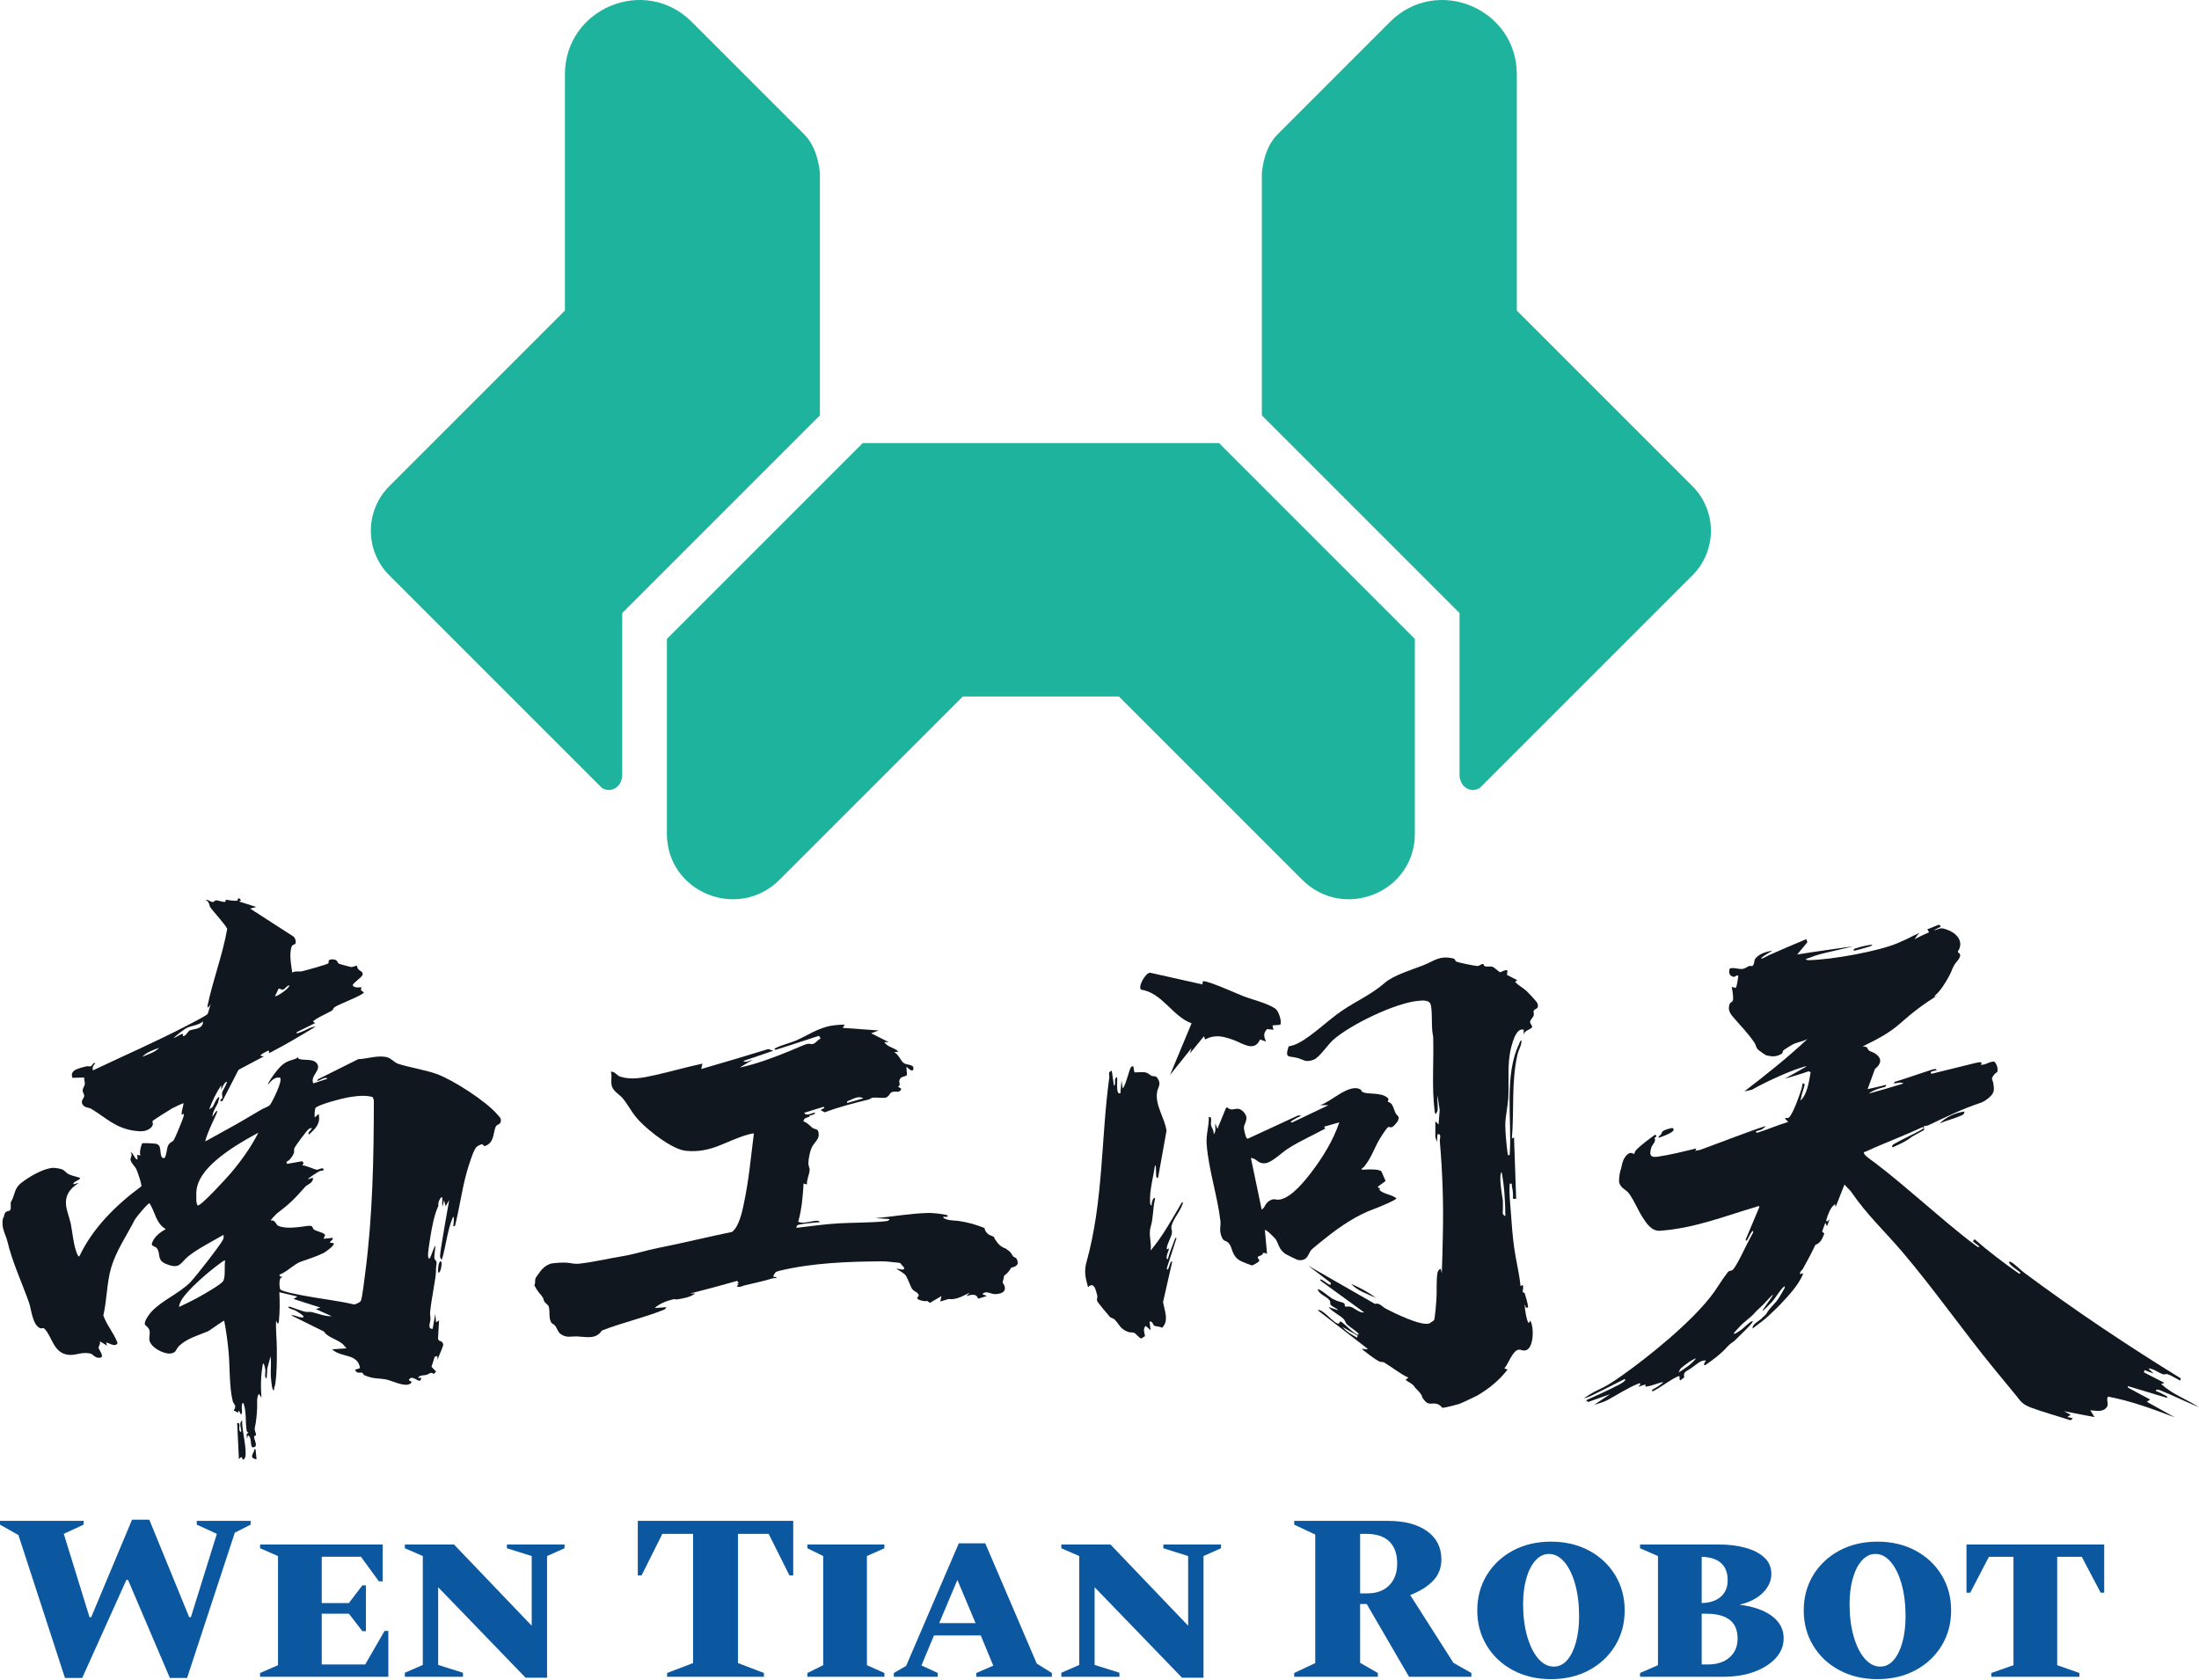
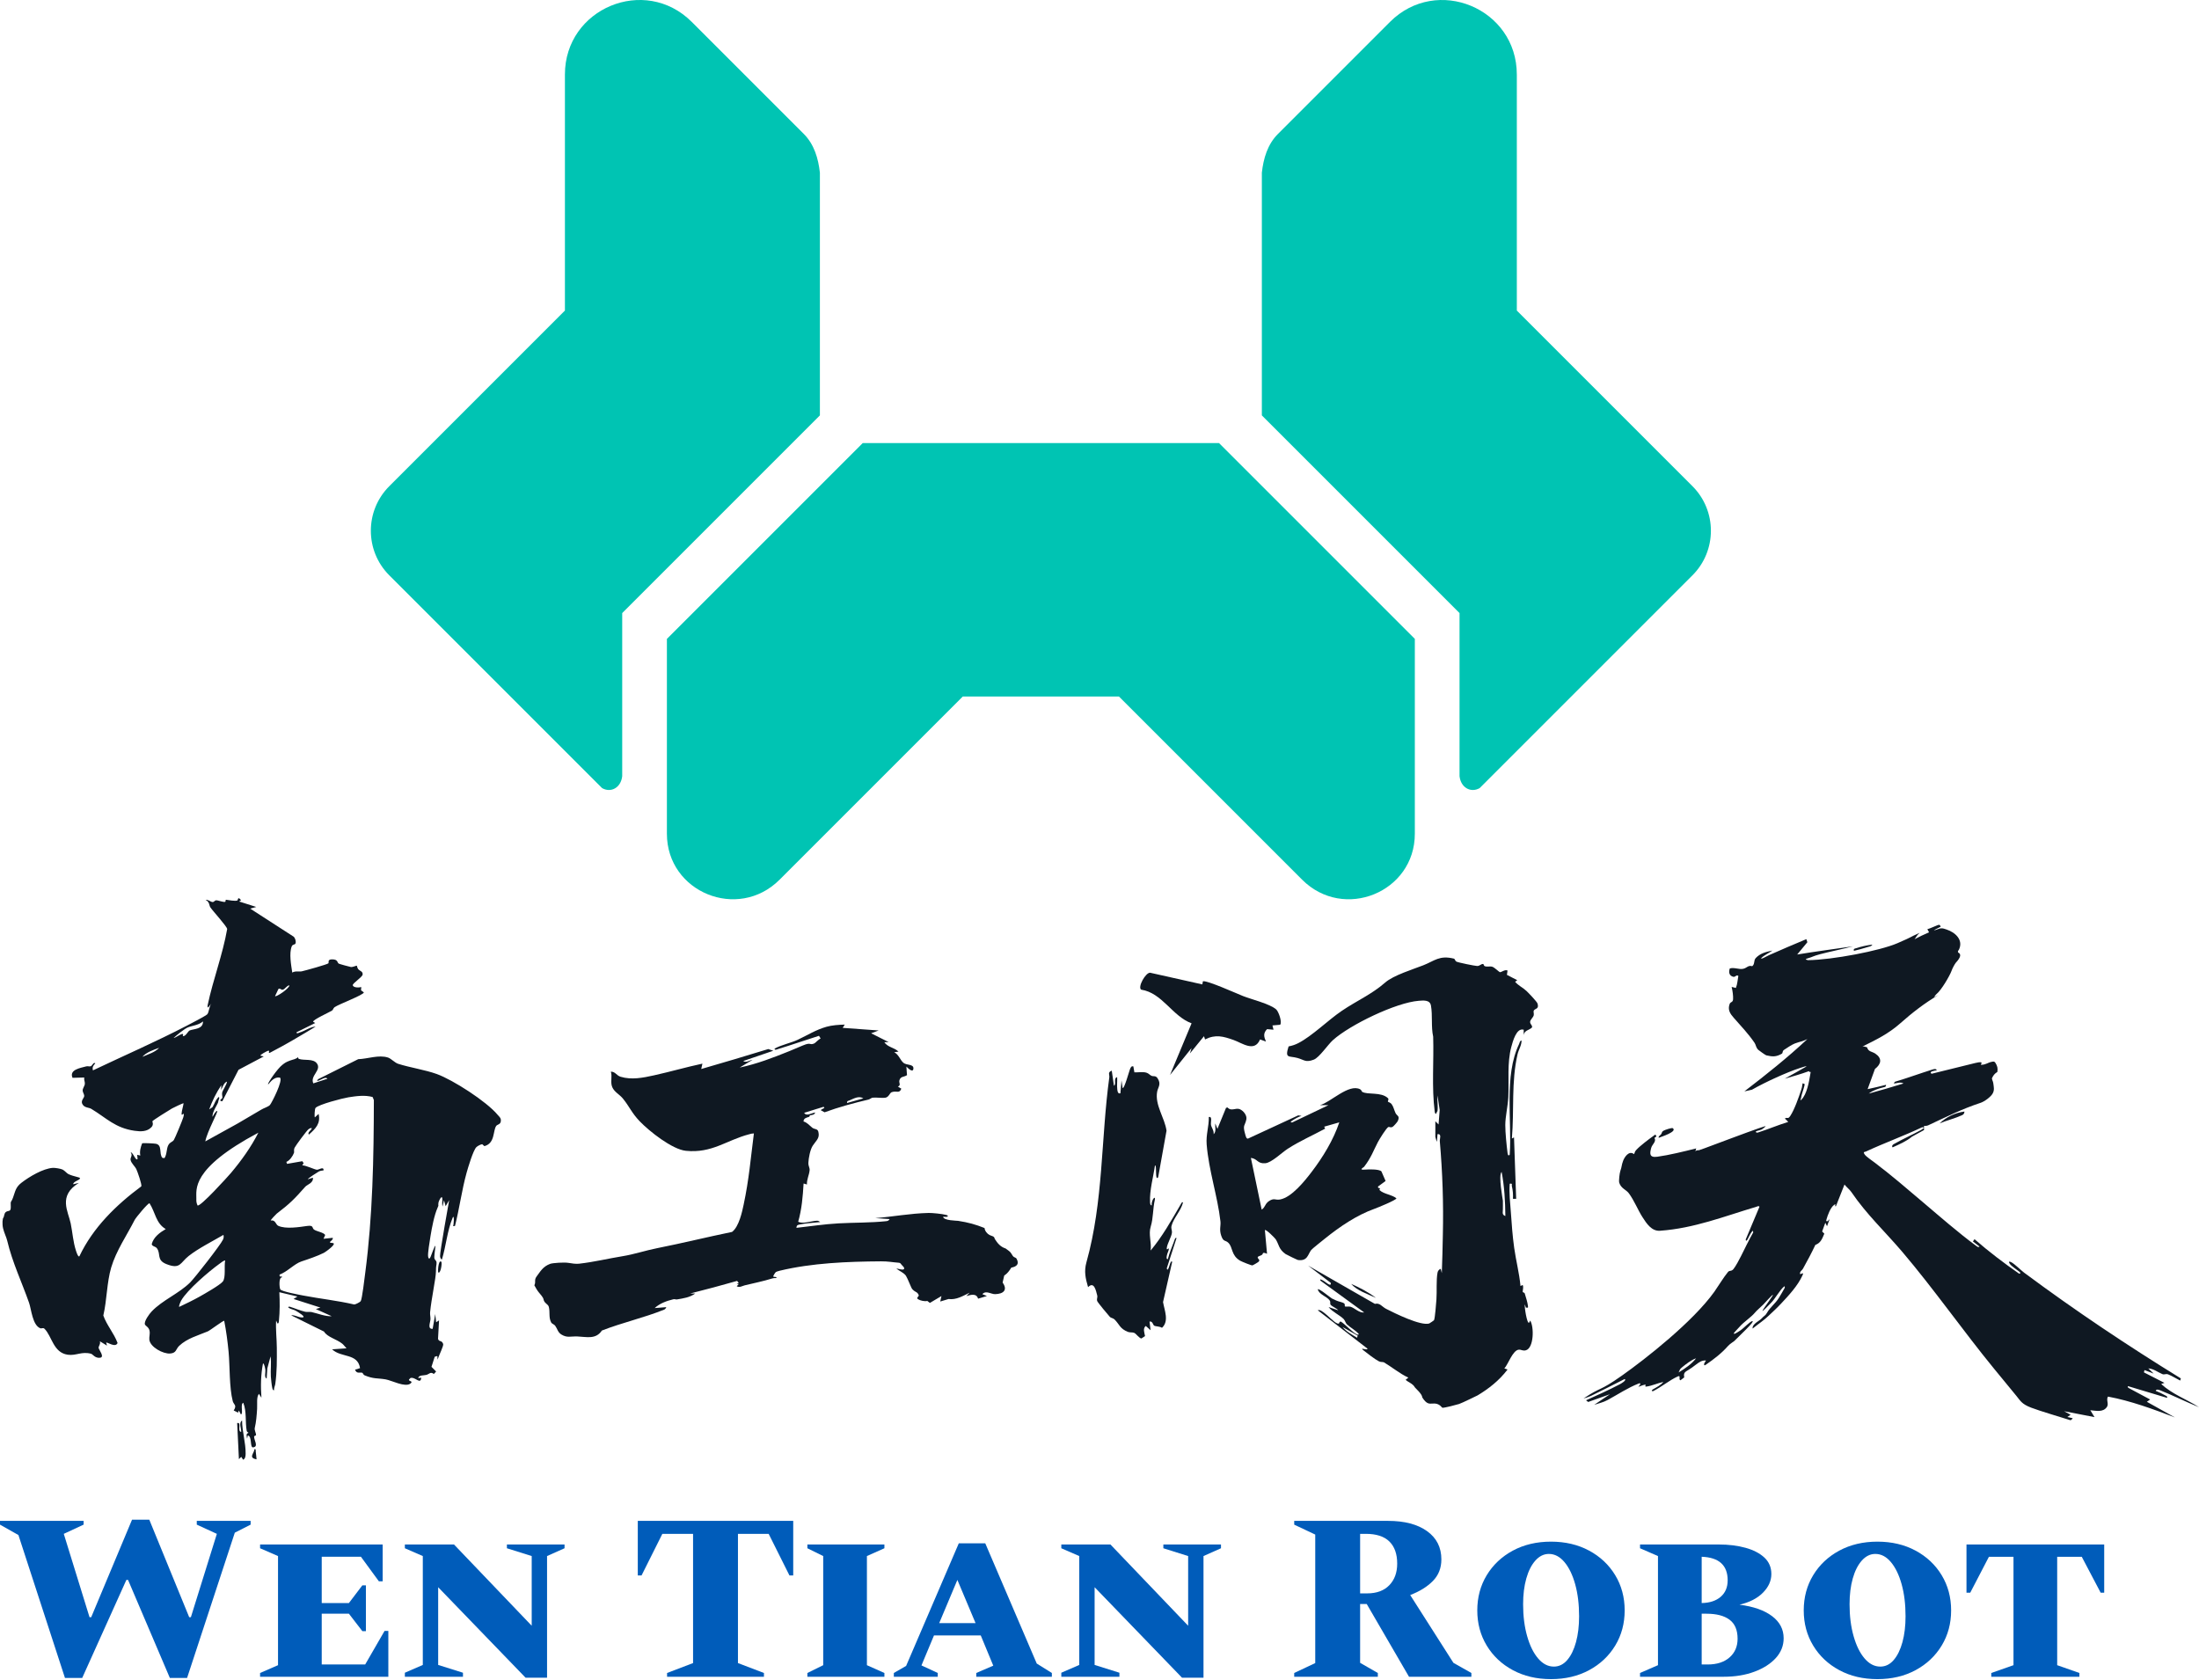
<svg xmlns="http://www.w3.org/2000/svg" id="b" data-name="图层 2" viewBox="0 0 191.796 146.456">
  <defs>
    <style>
      .e {
-         fill: #0b57a0;
+         fill: #005cba;
      }

      .f {
-         fill: #10171f;
+         fill: #0f1822;
      }

      .g {
-         fill: #1db39d;
+         fill: #00c4b3;
      }
    </style>
  </defs>
  <g id="c" data-name="3">
    <g>
      <g>
        <g>
          <path class="e" d="M5.666,146.352l-4.059-12.464-1.607-.907v-.329h7.293v.329l-1.73.804,2.246,7.272h.145l3.563-8.509h1.504l3.482,8.509h.145l2.266-7.272-1.751-.804v-.329h4.697v.329l-1.38.701-4.162,12.67h-1.504l-3.646-8.55h-.145l-3.853,8.55h-1.504Z" />
          <path class="e" d="M22.684,146.25v-.33l1.565-.68v-9.519l-1.565-.68v-.329h10.692v3.214h-.329l-1.566-2.143h-3.42v4.038h2.369l1.175-1.546h.309v3.997h-.309l-1.175-1.524h-2.369v4.43h3.791l1.689-2.926h.33v3.997h-11.188Z" />
          <path class="e" d="M35.312,146.25v-.351l1.565-.68v-9.498l-1.565-.68v-.329h4.285l6.778,7.087v-6.078l-2.163-.68v-.329h5.027v.329l-1.525.68v10.61h-1.874l-7.623-7.891v6.778l2.163.68v.351h-5.068Z" />
          <path class="e" d="M58.182,146.25v-.33l2.267-.865v-11.27h-2.679l-1.813,3.626h-.329v-4.759h13.557v4.759h-.33l-1.812-3.626h-2.679v11.27l2.267.865v.33h-8.447Z" />
          <path class="e" d="M70.42,146.25v-.33l1.38-.68v-9.519l-1.38-.68v-.329h6.717v.329l-1.525.68v9.519l1.525.68v.33h-6.717Z" />
          <path class="e" d="M77.96,146.25v-.33l1.071-.617,4.595-10.693h2.308l4.491,10.487,1.318.823v.33h-6.593v-.33l1.483-.639-1.092-2.637h-4.079l-1.093,2.616,1.422.659v.33h-3.832ZM81.916,141.573h3.173l-1.587-3.771-1.586,3.771Z" />
          <path class="e" d="M92.567,146.25v-.351l1.565-.68v-9.498l-1.565-.68v-.329h4.285l6.778,7.087v-6.078l-2.163-.68v-.329h5.027v.329l-1.525.68v10.61h-1.874l-7.623-7.891v6.778l2.163.68v.351h-5.068Z" />
          <path class="e" d="M112.881,146.25v-.33l1.834-.865v-11.208l-1.834-.865v-.329h8.18c1.441,0,2.578.299,3.409.896.831.597,1.246,1.418,1.246,2.462,0,.755-.247,1.384-.741,1.885-.494.502-1.153.91-1.978,1.226l3.77,5.913,1.566.886v.33h-5.439l-3.688-6.346h-.577v5.13l1.545.886v.33h-7.293ZM119.123,133.785h-.494v5.192h.618c.824,0,1.466-.237,1.927-.711.46-.474.689-1.103.689-1.886,0-.837-.227-1.479-.68-1.926s-1.14-.67-2.061-.67Z" />
          <path class="e" d="M135.276,146.456c-1.25,0-2.359-.261-3.327-.783-.969-.521-1.728-1.236-2.277-2.143-.549-.906-.824-1.93-.824-3.069,0-1.141.275-2.164.824-3.07.55-.906,1.309-1.62,2.277-2.143.968-.521,2.077-.783,3.327-.783,1.249,0,2.358.262,3.327.783.969.522,1.727,1.236,2.276,2.143s.824,1.93.824,3.07c0,1.14-.274,2.163-.824,3.069s-1.308,1.621-2.276,2.143c-.969.522-2.078.783-3.327.783ZM135.523,145.364c.453,0,.845-.192,1.174-.577.33-.384.584-.906.763-1.565s.268-1.408.268-2.246c0-1.044-.113-1.975-.34-2.792-.227-.816-.539-1.462-.938-1.937-.398-.474-.852-.711-1.359-.711-.439,0-.831.193-1.175.577-.343.385-.607.906-.793,1.566-.186.659-.278,1.407-.278,2.245,0,1.03.117,1.957.351,2.781s.553,1.474.958,1.947.861.711,1.37.711Z" />
          <path class="e" d="M143.043,146.25v-.33l1.565-.68v-9.519l-1.565-.68v-.329h6.86c.865,0,1.645.096,2.339.288.693.192,1.243.478,1.648.854.404.378.607.855.607,1.433,0,.591-.244,1.133-.731,1.627-.487.495-1.171.845-2.05,1.051,1.208.151,2.153.481,2.833.989.68.509,1.02,1.153,1.02,1.937,0,.646-.227,1.22-.68,1.721s-1.075.899-1.864,1.194c-.79.296-1.687.443-2.689.443h-7.293ZM150.687,137.843c0-1.318-.756-2.005-2.267-2.06v4.038c.701-.014,1.254-.196,1.659-.546.404-.351.607-.828.607-1.433ZM148.832,140.749h-.412v4.43h.516c.81,0,1.448-.206,1.916-.618.467-.412.7-.954.7-1.628,0-.755-.233-1.308-.7-1.658-.468-.351-1.141-.525-2.02-.525Z" />
          <path class="e" d="M163.749,146.456c-1.25,0-2.359-.261-3.327-.783-.969-.521-1.728-1.236-2.277-2.143-.549-.906-.824-1.93-.824-3.069,0-1.141.275-2.164.824-3.07.55-.906,1.309-1.62,2.277-2.143.968-.521,2.077-.783,3.327-.783,1.249,0,2.358.262,3.327.783.969.522,1.727,1.236,2.276,2.143s.824,1.93.824,3.07c0,1.14-.274,2.163-.824,3.069s-1.308,1.621-2.276,2.143c-.969.522-2.078.783-3.327.783ZM163.996,145.364c.453,0,.845-.192,1.174-.577.33-.384.584-.906.763-1.565s.268-1.408.268-2.246c0-1.044-.113-1.975-.34-2.792-.227-.816-.539-1.462-.938-1.937-.398-.474-.852-.711-1.359-.711-.439,0-.831.193-1.175.577-.343.385-.607.906-.793,1.566-.186.659-.278,1.407-.278,2.245,0,1.03.117,1.957.351,2.781s.553,1.474.958,1.947.861.711,1.37.711Z" />
          <path class="e" d="M173.679,146.25v-.33l1.937-.68v-9.456h-2.143l-1.628,3.131h-.329v-4.202h12.012v4.202h-.31l-1.648-3.131h-2.143v9.456l1.937.68v.33h-7.685Z" />
        </g>
        <g>
          <g>
            <path class="f" d="M171.339,96.95c-.012.164-.062.252-.219.323-.626.285-1.307.445-1.945.708.606-.575,1.336-.918,2.164-1.032Z" />
            <path class="f" d="M144.667,99.243c-.023-.173.151-.206.224-.325.073-.119.047-.193.174-.281s.757-.289.831-.237c.439.303-1.02.758-1.229.843Z" />
            <path class="f" d="M163.305,82.391c-.081.163-.3.18-.442.223-.402.124-.766.228-1.167.318-.04-.174.017-.173.159-.219.479-.154.954-.265,1.45-.323Z" />
            <path class="f" d="M187.535,122.067c-.592-.327-1.177-.619-1.779-.953-.049-.027-.25-.112-.147-.211,1.127.337,2.264.681,3.391,1.018.099-.102-.095-.183-.147-.212-.283-.161-.541-.283-.831-.395.04-.175.268-.097.362-.059,1.168.463,2.258,1.015,3.412,1.483-1.103-.704-2.325-1.127-3.298-2.023.095-.033.19-.066.285-.099-.597-.305-1.194-.61-1.791-.915.017-.067.034-.134.05-.201.267.102.534.204.801.306-.157-.151-.312-.303-.47-.452.474.034.804.319,1.227.497.187.078.294-.059.512.027.323.127.713.374,1.043.539.028-.06.031-.131.058-.19-4.698-2.894-9.212-5.911-13.67-9.224-.253-.188-.794-.731-1.107-.904-.196-.108-.285-.066-.137.142.148.208.611.498.795.654.184.155.165.152.013.197-1.353-.946-2.651-1.925-3.89-3.01-.046.066-.093.133-.14.199.192.148.385.298.576.445-.108.101-.212-.003-.312-.076-1.505-1.103-3.245-2.625-4.583-3.757-1.563-1.322-2.683-2.3-4.247-3.489-.193-.147-.742-.519-.864-.695-.192-.277-.02-.216.098-.271,1.639-.761,3.301-1.358,4.922-2.127.046.018.093.034.141.05-.072.07-.125.127-.217.178-.795.438-1.625.801-2.42,1.254-.102.058-.194.167-.099.282.597-.27,1.181-.516,1.693-.935.35-.192.7-.384,1.049-.577-.003-.117-.006-.235-.009-.351.127-.014.252-.005.371-.06,1.519-.708,2.954-1.433,4.573-1.963.341-.112.903-.526,1.059-.827.156-.301.086-.535.064-.753-.031-.312-.085-.288-.141-.548.122-.264.226-.41.477-.564.056-.328-.002-.525-.175-.804-.084-.135-.178-.105-.31-.08-.37.07-.481.245-.919.263-.155.007.401-.383-.521-.159-.923.224-2.725.674-3.808.938-.294-.203.311-.282.444-.296-.036-.179-.272-.105-.37-.074-1.115.349-2.175.741-3.283,1.072-.03.05-.062.101-.092.151.306-.02.56-.168.848-.006-1.007.309-2.016.61-3.033.883.388-.294.827-.435,1.288-.548.173-.042.21-.042.225-.218-.535.138-1.07.261-1.609.377.213-.587.429-1.17.64-1.76.553-.425.648-.925.028-1.34-.286-.191-.611-.152-.715-.547-.146-.032-.256-.104-.408-.067,1.196-.592,2.281-1.12,3.297-2.022,1.017-.902,2.138-1.78,3.33-2.469-.128.055-.255.124-.382.187.077-.096.123-.196.227-.282.43-.357,1.146-1.586,1.299-2.011.086-.24.247-.537.364-.698.187-.209.646-.708.21-.911-.032-.216-.005-.066.09-.279.372-.832-.341-1.478-1.099-1.725-.185-.06-.286-.102-.43-.101-.267.003-.424.159-.677.166.204-.099.398-.205.599-.308-.06-.158-.091-.199-.271-.134-.289.104-.589.267-.892.351.048.092.099.181.149.272-.432.182-.848.384-1.266.601.164-.196.201-.362.454-.56-1.106.495-.411.242-1.944.907-1.534.665-5.661,1.455-7.804,1.481-.245-.057-.245-.094-.029-.157.482-.14.436-.187,1.088-.364.652-.177,2.071-.472,2.864-.688-1.598.237-3.25.448-4.865.716.294-.358.592-.715.888-1.072-.029-.09-.06-.179-.088-.269-1.095.463-2.175.91-3.27,1.403-.044.02-.896.494-.621.212.183-.188.68-.44.931-.62-.533.108-1.068.239-1.452.652-.204.22-.06.522-.311.713-.365-.11-.452.163-.805.231-.353.068-.777-.149-1.149-.034-.114.327-.06.644.314.73.165.038.262-.213.431-.078-.07.351-.077.711-.217,1.048-.123-.028-.244-.068-.368-.087.081.316.143.777.126,1.07-.016.293-.223.216-.295.404-.198.52.037.859.365,1.231.639.725,1.255,1.369,1.804,2.171.125.182.102.388.32.607.044.044.624.464.702.482.56.133.867.132,1.335-.13.147-.082.024-.212.212-.347.188-.134.723-.476.931-.553.442-.164.724-.194,1.107-.39-1.746,1.639-3.602,3.108-5.496,4.564.226-.051.421-.086.666-.149,1.192-.677,3.047-1.523,4.201-1.897,1.154-.374.065.02.566-.137-.663.369-1.267.728-1.917,1.077.712-.204,1.414-.401,2.114-.658.149.25.199-.209.105.347s-.277,1.659-.758,2.135c-.157.156-.047-.062-.038-.125.051-.352.224-.76.298-1.087.053-.234-.023-.129-.154-.215-.072.302-.011.225-.134.596-.2.604-.572,1.682-.937,2.24-.232.354-.231.073-.488.248.117.075.202.192.302.289-.885.269-1.733.632-2.613.915-.104.034-.205.046-.218-.084.207-.107.438-.081.643-.262.205-.182.504-.321-.413-.006-.917.315-3.812,1.405-4.714,1.74-.902.335-.277.043-.818.236.104-.087.074-.14.103-.228-1.079.266-2.342.582-3.394.726-.73.1-.644-.32-.532-.761.083-.327.471-.551.295-.865-.024-.044.253-.141.131-.219-.122-.078.082-.193-.259.051-.342.244-1.127.832-1.453,1.186-.172.187-.111.193-.207.383-.455-.358-.843.283-.953.579-.15.4-.102.497-.237.866-.072.195-.151.882-.103,1.04.157.514.599.6.845.934.467.636.778,1.436,1.166,2.047.388.612.826,1.265,1.547,1.214,2.967-.209,5.593-1.254,8.405-2.093.077-.023.202-.109.27-.002-.396.95-.801,1.902-1.2,2.852.012.192.109.099.166-.012.138-.268.246-.527.444-.755.015.049.029.1.048.146-.387.689-.704,1.343-1.066,2.071-.15.301-.468.898-.66,1.133-.192.234-.332.084-.479.257-.343.405-.922,1.348-1.186,1.718-1.876,2.627-6.018,5.875-8.063,7.318-2.045,1.444-1.755.926-3.351,1.997.256-.075.484-.146.63-.216,1.023-.493,1.963-.983,2.956-1.481.221.098-.329.409-.414.454-.975.509-1.956.952-2.951,1.401.063.048.124.097.186.146.633-.225,1.266-.45,1.899-.676-.459.309-.916.614-1.375.926.409-.138.777-.209,1.17-.421.886-.479,1.762-1.068,2.708-1.438.073-.029.152-.047.142.045-.01.093-.124.166-.166.245.176-.062.407-.164.579-.19.173-.026-.122.2.133.164.494-.069.976-.302,1.47-.403-.249.29-.565.446-.892.635-.108.062-.202.17-.011.172.734-.367,1.426-.954,2.153-1.285.312-.142.041.258.234.338.109-.078.223-.174.334-.257-.078-.401.056-.467.391-.667.195-.117.402-.273.595-.42.289-.219.527-.41.909-.388-.04.103-.169.223-.164.334.005.111.042.113.15.039.688-.472,1.381-1.001,1.94-1.639.165-.189.491-.378.551-.437.429-.442,1.831-1.735,1.576-1.723-.156-.045-.739.604-1.065.814-.275.178-.585.387-.556.236.011-.058.283-.312.55-.617.28-.32,1.008-.836,1.251-1.136.202-.249.523-.499.753-.735.233-.244.762-.838.84-.859.124-.034-.758,1.085-.887,1.376-.087.196.619-.568.727-.669.342-.32.775-1.141,1.157-1.442.057-.045.065.09.034.145-.147.265-.335.591-.495.85-.319.519-.758.805-1.05,1.321-.152.268-.23.214-.488.507-.153.173-.812.458-.756.853.63-.504.941-.683,1.394-1.116.391-.373.661-.605,1.102-1.076.652-.695,1.441-1.539,1.854-2.448.21-.462-.327.149-.201-.266.032-.104.173-.193.244-.318.374-.667.748-1.372,1.079-2.072.477-.177.595-.545.784-.983-.064-.063-.128-.126-.192-.189.092-.254.185-.509.277-.763.05.101.1.203.149.304.074-.201.148-.407.222-.606-.076.036-.131.193-.228.175s-.073-.045-.035-.182c.1-.355.34-1.003.638-1.23.297-.227-.013.133.177.103.242-.628.493-1.269.749-1.896.177.224.457.444.61.669,1.315,1.937,2.904,3.408,4.429,5.199,2.751,3.233,5.339,6.94,7.994,10.179.823,1.004,1.175,1.421,1.97,2.399.361.444.466.702,1.275,1.013.808.311,2.459.787,3.431,1.098.118-.031.129-.112.203-.175-.159-.036-.316-.07-.474-.106.095-.066.19-.132.285-.198-.189-.102-.377-.204-.566-.306.883.172,1.767.344,2.65.514-.121-.2-.25-.4-.365-.6.514.045,1.119.202,1.45-.291.184-.274-.091-.616.092-.899,2.02.382,3.919,1.085,5.839,1.819-.817-.455-1.634-.911-2.45-1.366.095-.066.19-.133.286-.198ZM146.408,119.709c.139-.253.048-.248.329-.475.28-.227.789-.633,1.196-.759-.419.526-.946.873-1.525,1.234Z" />
          </g>
          <g>
            <path class="f" d="M125.373,96.907c-.008.057-.114.142-.095.234-.11.029-.132-.106-.143-.185-.273-2.103-.067-4.408-.134-6.535-.193-.866-.039-1.858-.194-2.718-.092-.51-.667-.444-1.068-.412-1.986.156-5.985,2.089-7.479,3.426-.447.4-1.186,1.521-1.676,1.708-.709.271-.827.018-1.413-.145-.753-.21-1.13.087-.78-1.01.314-.063.557-.14.844-.286,1.201-.614,2.6-2.005,3.777-2.804,1.329-.902,2.62-1.445,3.81-2.487.716-.628,2.407-1.143,3.303-1.494,1.008-.394,1.41-.899,2.688-.585.089.022.089.196.224.263.161.08,1.597.373,1.799.378.24.007.332-.195.528-.175.048.005.042.15.127.187.209.091.454-.013.669.055.2.064.601.468.661.473.146.011.423-.255.666-.146l-.053.381.9.463-.187.141c.277.327.682.509.989.797.18.169.917.936.968,1.102.149.484-.205.425-.317.594-.075.114.027.283-.019.44-.054.185-.294.371-.31.55-.02.226.247.338.153.511-.253.236-.662.24-.715.655l.002-.468c-.632-.202-.956,1.028-1.083,1.501-.372,1.391-.196,2.926-.26,4.366-.034.764-.264,1.709-.264,2.446 0.0.69.109,1.741.198,2.443.016.128.067.298.187.14.211-3.002-.515-6.886.821-9.655.054-.112.049-.278.213-.303.004.429-.253.787-.349,1.2-.558,2.397-.284,4.911-.496,7.349l.187-.095.188,5.356-.281-0c.02-.368-.002-.729-.092-1.087-.04-.157.094-.274-.19-.228-.064.837.042,1.662.099,2.486.07,1.013.146,2.06.289,3.091.156,1.122.448,2.218.553,3.347l.186-.095c.107.18-.011.492.007.599.011.065.151.054.174.133.098.337.247.772.284,1.11.02.186-.017.134-.181.133l-.093-.282c-.054.171.192,1.749.374,1.597l.094-.187c.351.556.321,2.392-.372,2.592-.272.079-.404-.064-.609-.053-.537.028-.935,1.27-1.274,1.641l.281.092c-.752.985-1.658,1.679-2.612,2.255,0,0-1.379.677-1.62.752-.265.082-1.237.336-1.451.33-.04-.001-.222-.352-.674-.372-.385-.017-.58.138-.956-.347l-.134-.197c.015-.275-.602-.796-.641-.871-.167-.327-.64-.471-.8-.656l.235-.187c-.754-.351-1.405-.898-2.111-1.323-.111-.067-.274-.007-.455-.098-.34-.171-1.055-.722-1.377-.981-.353-.283.441.082.37-.134l-4.325-3.337c.168-.102.465.156.595.251.285.209.81.781,1.088.887.297.113.096-.172.337-.15.391.25,1.028.968,1.414,1.125.043.018.154.025.139-.045-.288-.331-.724-.552-1.036-.844-.118-.11-.147-.323-.286-.466-.317-.323-1.005-.637-1.31-1.04l.846.283c-.15-.181-.525-.321-.66-.474-.093-.105.01-.223-.082-.372-.221-.358-.955-.531-1.044-.986.103-.104,1.078.713,1.229.799.021.012.298.141.374.177.169.082.573.157.683.243.116.092.042.238.074.268.053.05.346-.008.489.033.371.107.749.554,1.195.498l-3.81-2.771c-.102-.205.139-.053.209-.02.21.1.754.638.685.209l-1.974-1.504,5.827,3.339c.43-.114.613.248.976.433.757.386,3,1.499,3.757,1.279.033-.01.407-.262.42-.284.089-.158.187-1.498.211-1.81.053-.691-.029-1.686.097-2.346.029-.15.133-.284.279-.331l.094.375c.048-1.117.065-2.217.091-3.338.063-2.753-.026-5.394-.266-8.181-.016-.186.19-.647-.2-.598l-.048.658c-.022-0-.141-.401-.141-.424v-1.362l.281.281.098-1.262-.191-1.274c-.042.429.058.947,0,1.362ZM131.298,106.066c-.016-1.291-.081-2.583-.328-3.851-.302.309.101,2.383.111,2.515s-.003.7,0,.74c.017.189-.13.476.217.595ZM118.413,116.495l-1.316-.752c.333.414.828.666,1.271.938l.045-.185Z" />
            <path class="f" d="M118.817,95.234c.49.277,1.63-.019,2.236.547.117.109-.034.248.005.309.023.036.217.075.315.208.167.226.225.531.345.784.125.263.403.229.198.694-.042.096-.363.458-.445.504-.187.106-.27-.007-.365.017-.17.042-.807,1.089-.927,1.318-.414.792-.579,1.346-1.204,2.157-.036.047-.513.284.039.245.326-.023,1.252-.065,1.473.153l.364.836-.652.48c-.063.168.146.133.158.16.021.044-.062.13-.043.148.381.369,1.077.391,1.481.724 0.0.151-1.643.818-1.908.913-1.542.549-3.028,1.553-4.342,2.613-.2.161-1.096.872-1.181.981-.294.376-.309.99-1.152.876-.059-.008-.998-.461-1.081-.519-.622-.436-.565-.823-.867-1.295-.068-.106-.853-.897-.941-.797l.187,2.065c-.474-.193-.304.003-.443.094-.255.166-.555.104-.23.443l-.025.124c-.033.062-.529.347-.59.356-.071.01-.913-.327-1.056-.411-.809-.475-.616-1.168-1.037-1.57-.259-.248-.427-.045-.619-.628-.18-.546-.017-.825-.064-1.243-.245-2.163-1.025-4.466-1.201-6.7-.069-.874.204-1.547.187-2.393.336-.076.146.462.192.699.044.227.266.48.23.803.254-.238.108-.634.143-.938l.186.469.752-1.833.128-.034c.331.377.712.002,1.069.151.316.132.648.541.574.895-.119.576-.341.455-.105,1.273.034.116.098.464.262.393l4.372-2.023.285.05c-.258.069-.563.243-.784.392-.096.065-.294.189-.017.172l3.152-1.503-.751.002c.938-.246,2.508-1.899,3.509-1.388.124.063.139.204.186.231ZM116.814,97.893l-1.317.377.081.173c-1.088.589-2.228,1.086-3.27,1.76-.518.335-1.398,1.208-1.948,1.256-.699.061-.674-.399-1.258-.465l.941,4.509c.323-.203.272-.496.626-.735.463-.312.556-.072.974-.147,1.018-.183,2.155-1.616,2.764-2.413.979-1.281,1.898-2.791,2.405-4.313Z" />
            <path class="f" d="M98.85,93.009l.092.524c.328.013.765-.076,1.08.039.179.065.254.186.405.258.179.085.361-.047.536.217.347.523.033.789-.037,1.174-.212,1.162.664,2.282.818,3.401l-.73,4.064c-.312.38-.081-1.098-.28-1.033-.141,1.016-.48,2.168-.426,3.196.004.083.014.309.142.279-.017-.19.031-.335.105-.506.04-.091.208-.279.177-.012-.196.858-.131,1.611-.367,2.376-.21.679.086,1.382-.007,2.087,1.025-1.221,1.811-2.634,2.614-4.011.026-.045.141-.299.207-.169-.165.686-.825,1.359-.996,2.018-.067.26.054.388.035.59-.035.37-.4.942-.451,1.337-.031.239.084.078.188.045-.01.223-.14.39-.18.62-.016.094-.075.346.085.32.127-.509.331-1.011.522-1.499.019-.05.131-.475.233-.331l-.849,2.628c.071.404.263-.339.28-.378.022-.052.102-.315.192-.184l-.798,3.511c.126.725.545,1.66-.093,2.244-.176-.134-.55-.108-.684-.191-.099-.062-.142-.421-.401-.35l.093.751-.423-.373c-.273.227-.113.592-.063.882l-.314.211c-.179-.01-.476-.422-.613-.482-.181-.079-.389-.022-.565-.093-.718-.288-.713-.629-1.17-1.087-.114-.114-.315-.126-.398-.214-.158-.168-1.071-1.268-1.111-1.387-.063-.187.044-.323.007-.467-.118-.458-.276-1.279-.804-.747-.224-.762-.362-1.38-.144-2.162,1.491-5.334,1.262-10.778,1.996-16.137.032-.23-.169-.441.215-.583l.19,1.315c.239-.119-.076-.656.28-.751.02.355-.031.719.011,1.073.02.168.049.405.272.336l.096-1.126.094.657c.136.184.605-1.598.68-1.715.074-.115.084-.2.259-.164Z" />
            <path class="f" d="M104.866,85.862l.052-.277c.404-.074,2.919,1.063,3.503,1.294.736.291,2.326.673,2.883,1.16.208.181.541,1.087.35,1.343l-.671.058.093.374-.562-.051c-.357.359-.275.669-.097,1.084l-.517-.185c-.484,1.151-1.553.313-2.306.048-.902-.318-1.575-.513-2.489-.049l-.093-.282-1.224,1.502.141-.469-1.879,2.348,1.879-4.505c-1.681-.617-2.554-2.657-4.398-2.936-.321-.227.386-1.488.779-1.477l4.557,1.019Z" />
            <path class="f" d="M120.012,113.204c-.71-.329-1.652-.631-2.163-1.219.752.323,1.511.726,2.163,1.219Z" />
          </g>
          <path class="f" d="M85.871,107.106c.023.256.229.507.436.613.207.105.417.089.451.333.245.389.499.698.954.844.072.062.22.166.286.211.172.118.252.323.352.454s.245.104.312.223c.262.468.018.692-.456.779-.17.276-.343.516-.619.695-.046.204-.096.404-.139.611.463.64.079.993-.658,1.009-.344.008-.802-.36-1.109.001.129.046.265.108.397.161-.256.079-.513.156-.769.233-.149-.494-.627-.338-1.021-.23.095-.098.19-.196.285-.294-.587.283-1.165.646-1.839.553-.243.072-.485.144-.727.218.035-.159.068-.318.107-.477-.338.198-.674.399-1.011.6-.075-.058-.141-.118-.223-.173-.252.059-.617-.031-.81-.152-.194-.12.104-.258.064-.35-.154-.347-.254-.193-.57-.534-.089-.096-.383-.897-.545-1.154-.162-.257-.605-.441-.843-.631.164-.011.531.159.659.049.127-.11-.176-.335-.232-.423-.056-.088-.108-.129-.222-.138-.565-.043-.917-.125-1.538-.121-2.923.02-6.022.139-8.856.823-.407.098-.37.168-.512.403-.142.234.253.036.258.23-.135.005-.267.001-.405.044-.784.245-1.56.393-2.372.593-.225.055-.451.222-.699.081.055-.062.118-.127.176-.19-.061.002-.123.004-.184.006.061-.033.121-.067.182-.101-.047-.06-.093-.122-.139-.183-1.364.387-2.732.758-4.108,1.102.152 0.0.302.001.455-0-.499.349-1.007.414-1.605.516-.093.016-.176-.049-.31-.015-.582.146-1.163.345-1.624.768.337-.026.676-.056,1.014-.081-.037.091-.095.18-.188.217-1.779.717-3.641,1.125-5.431,1.823-.528.804-1.364.544-2.13.516-.629-.023-.886.139-1.396-.166-.319-.191-.345-.491-.551-.777-.083-.115-.28-.153-.35-.29-.227-.443-.08-.859-.199-1.344-.062-.254-.404-.315-.459-.65-.032-.194-.287-.46-.43-.637-.143-.177-.266-.399-.373-.599.163-.342-.06-.442.225-.811.285-.369.512-.826,1.159-1.061.213-.077,1.22-.148,1.59-.083.269.047.65.103.909.074,1.319-.147,2.517-.447,3.831-.66.986-.16,2-.501,3.001-.698,2.181-.431,4.337-.966,6.526-1.416.613-.45.892-1.815,1.012-2.376.472-2.21.617-4.077.895-6.216-.171.006-.242.029-.409.073-1.991.518-3.241,1.679-5.531,1.443-1.188-.123-3.18-1.697-4.025-2.579-.706-.737-.893-1.286-1.47-1.989-.285-.347-.726-.548-.916-.976-.19-.428.016-.919-.125-1.36.399 0.0.487.336.848.446.961.292,1.959.087,2.914-.123,1.44-.318,2.795-.716,4.224-1.021-.038.156-.069.313-.104.469,1.954-.564,3.904-1.142,5.848-1.741.146.049.292.099.438.148-.874.302-1.748.603-2.625.897.277.171.53-.056.815-.107-.373.227-.747.45-1.122.676,1.523-.32,2.894-.855,4.359-1.443.305-.122,1.188-.512,1.4-.579.462-.146.372.08.755-.087.097-.042.38-.374.545-.418-.033-.093-.098-.16-.145-.242-1.199.379-2.378.792-3.584,1.16-.1.031-.27.125-.289-.045.596-.325,1.431-.494,2.011-.765.913-.427,1.566-.866,2.527-1.14.473-.135,1.075-.175,1.586-.188-.054.097-.122.189-.182.284,1.047.076,2.094.151,3.14.228-.219.081-.438.163-.658.244.508.256,1.017.513,1.525.77-.126.003-.252.005-.377.008.307.455.857.451,1.239.821-.125.021-.252.028-.375.061.383.17.529.691.811.922.282.231.919.081.862.522-.049.376-.495-.085-.609-.197.005.245.041.499.054.745-.272.189-.567.079-.668.467-.052.201.167.422-.129.527.104.064.192.132.299.185-.16.458-.419.156-.834.306-.197.071-.236.447-.59.49-.276.033-.737-.04-1.072-.01-.117.01-.23.135-.38.17-1.279.303-2.573.65-3.819,1.106-.111-.061-.221-.123-.331-.185.084-.117.484-.19.231-.29-.559.174-1.118.345-1.677.52.197.342.662.006.967-.027-.112.233-.224.191-.459.248-.048.012-.007.107-.103.139-.216.071-.451.106-.463.397.304.075.531.356.751.533.221.177.476.07.547.376.129.555-.175.722-.488,1.193-.231.347-.367,1.094-.385,1.497-.013.31.133.422.106.669-.047.437-.255.786-.231,1.227-.099-.031-.195-.057-.293-.086-.068,1.14-.158,2.238-.471,3.337.38.193,1.061-.03,1.392-.066s.316-.056.529.092c-.612.075-1.239.093-1.824.22-.21.046-.229.098-.253.284,1.267-.138,2.376-.318,3.682-.391,1.306-.073,2.805-.046,4.136-.189.17-.018.23-.051.313-.184-.418-.028-.826-.055-1.247-.084,1.587-.129,2.997-.41,4.654-.451.3-.007,1.165.078,1.51.169.106.028.208.073.138.139s-.312.013-.39.026c.036.335,1.196.338,1.304.354.905.141,1.527.315,2.311.628ZM75.301,95.802c-.393-.254-.847.023-1.205.174-.204.087-.202.025-.222.231.479-.138.953-.272,1.427-.405Z" />
          <g>
            <path class="f" d="M19.659,78.646c.02-.014 0-.158.053-.169.216.03.827.149.999.059.045-.024.025-.408.312-.015l-.169.108,1.497.477-.527.146,3.789,2.446c.137.126.231.43.157.597-.053.121-.248.056-.325.249-.245.619-.048,1.645.046,2.285.275-.166.597-.059.826-.108.271-.057,2.254-.605,2.328-.702.052-.068-.092-.33.284-.341.559-.016.466.267.61.367.045.032.967.285,1.06.297.193.026.484-.141.529-.108.013.01.028.201.121.303.154.169.404.184.381.461-.019.231-.917.779-.861.944.074.221.545.205.74.15l-.021.28.251.192c-.088.245-2.184,1.021-2.555,1.283-.126.089-.122.237-.235.304-.3.178-1.591.757-1.646.963l.192.114-1.633.808c-.004.168.187.047.278.02.474-.144.93-.501,1.389-.514-1.289.782-2.622,1.576-3.97,2.272-.247.127.056-.25-.197-.16-.093.033-.74.365-.633.429l.277.061-2.202,1.166-1.413,2.743c-.404-.022-.001-.252.002-.278.019-.146-.048-.289-.017-.47.032-.184.402-.709.424-.966-.267.056-.461.644-.511.722l.014-.41c-.431.638-.801,1.387-1.057,2.112l.288-.194c.251-.416.196-.529.535-.89.131.067.003.163-.056.502-.016.092-.537.858-.474,1.228,0,0,.264-.52.401-.514s-.876,1.799-1.034,2.66l2.823-1.562,2.05-1.204c.203-.132.61-.246.763-.408.146-.155,1.182-2.182.873-2.388-.643-.109-.982.654-1.034.576-.056-.086.807-1.352,1.241-1.688.252-.196.316-.24.679-.379.225-.086.573-.131.694-.308-.001.066.017.143.085.167.444.156,1.232-.048,1.555.386.445.598-.616,1.07-.308,1.746l1.224-.402c-.11-.214-.549.082-.697.133-.148.051-.282.123-.114-.092l3.503-1.749c.815-.022,1.801-.408,2.605-.14.262.087.585.449.877.543,1.017.327,2.368.529,3.371.892,1.421.513,4.346,2.398,5.306,3.555.116.14.27.245.283.45.026.416-.301.373-.404.52-.299.427-.087,1.513-1.033,1.765l-.19-.169c-.14.015-.407.157-.508.256-.279.271-.731,1.793-.858,2.251-.419,1.515-.621,3.101-1.008,4.624l-.178.018c.076-.002.142-1.137-.032-.72-.466,1.118-.573,2.467-.93,3.625,0,0-.132-.006-.163-.289s.795-4.885.795-4.885l-.307.528-.146-.526-.122.555c-.068-.213-.014-.426-.016-.626-.004-.49-.315.106-.345.304-.049.32.066.113-.078.434-.288.647-.492,1.721-.609,2.436-.096.586-.247,1.516-.215,1.788s.148.254.23.023.353-.952.396-.936-.083.687-.084.985.191.243.196.496-.053.18-.054.762-.399,2.377-.508,3.555c-.019.202.04.399.033.599-.01.293-.291.876.189.848l.225-1.289.077.714.255-.161-.089,1.616c.117.305.305.065.452.443.032.186-.312.85-.494,1.361-.043-.293.098-.372-.247-.249l-.281.878.404.407-.2.22c-.279-.236-.4.01-.648.075-.257.068-.645-.002-.719.276l.269-.027c-.059.644-.52-.106-.94.025l-.13.135c-.049.162.423.118.128.348-.461.359-1.637-.277-2.168-.366-.735-.123-1.041-.02-1.837-.355-.102-.043-.142-.196-.189-.216-.19-.082-.482.134-.639-.272l.437-.137c-.204-1.319-1.646-.887-2.437-1.64l1.257-.088c-.117-.119-.246-.303-.369-.402-.486-.395-1.31-.574-1.593-1.059l-2.867-1.418c.302-.052.587.167.915.185.547.031-.375-.506-.511-.583-.157-.09-.339-.115-.499-.192-.097-.047-.295-.156-.032-.163.425.131.936.35,1.359.445.182.041.381-.013.552.025.561.126,1.186.391,1.753.362l-1.379-.623.394-.131-2.341-.749.338-.214-1.577-.376c.04.793.046,1.679-.035,2.466-.009.088-.004.272-.128.262l-.118-.258c-.048.791.055,1.592.06,2.379.007,1.025.017,2.121-.136,3.162-.026.177-.133.344-.099.534-.123.036-.146-.139-.167-.224-.044-.186-.106-.762-.119-.965-.036-.565.058-1.187-.026-1.761l-.279,1.041-.06.892c-.23-.079-.087-.549-.112-.741-.014-.107-.083-.561-.207-.581-.194.993-.211,1.986-.137,2.997l-.217-.338c-.229.26-.135.9-.16,1.301-.037.595-.079,1.145-.205,1.676-.043.181.121.478.113.607-.004.067-.16.066-.169.139-.035.277.447.92-.125.945-.243-.046-.049-.989-.427-1.039l-.061.277c-.027-.249-.134-.406.126-.51-.057-.042-.143-.089-.157-.161-.146-.781.009-1.691-.302-2.458-.291.107.033.988-.209,1.014l-.173-.341-.071.188-.382-.188c.311-.471-.004-.513-.081-.808-.313-1.198-.245-3.035-.363-4.292-.086-.917-.207-1.818-.382-2.72-.063-.058-1.23.836-1.438.923-.824.344-1.809.609-2.49,1.259-.309.295-.224.624-.789.67-.605.049-1.749-.56-1.815-1.212-.027-.269.084-.509.01-.808-.074-.296-.356-.394-.396-.52-.087-.281.391-.92.591-1.13.937-.987,2.375-1.557,3.351-2.526.423-.42,2.659-3.282,2.866-3.736.069-.151.081-.253.041-.416-.94.552-2.185,1.172-3.033,1.842-.745.589-.718,1.19-1.937.708-.896-.354-.461-.89-.839-1.39-.123-.163-.422-.151-.445-.361.171-.619.702-1,1.223-1.307-.863-.491-.909-1.469-1.415-2.247-.108-.065-1.196,1.254-1.294,1.447-.679,1.337-1.614,2.683-2.049,4.151-.386,1.305-.372,2.855-.687,4.19.304.858.919,1.529,1.243,2.396-.184.453-.919-.11-.995-.031l.073.262-.629-.385c.102.204-.124.454-.103.583.027.164.551.807.127.858-.446.054-.628-.304-.785-.347-.819-.225-1.302.189-2.035.084-1.266-.181-1.371-1.612-2.023-2.26-.132-.131-.25-.004-.363-.046-.689-.258-.788-1.658-.986-2.222-.644-1.83-1.454-3.511-1.909-5.426-.072-.303-.267-.681-.359-1.073-.088-.375-.054-.869.037-.942.05-.04.05-.343.187-.463.212-.186.461.015.448-.453-.019-.653-.002-.285.197-.823.195-.525.214-.891.732-1.29.691-.533,1.882-1.243,2.741-1.3.184-.012.701.07.859.154.18.095.369.329.492.386.473.224,1.016.273,1.018.358.004.185-.591.267-.595.533l.493-.12c-1.836,1.134-.928,2.471-.708,3.546.16.782.204,1.598.457,2.366.027.082.182.59.297.491,1.181-2.496,3.203-4.473,5.403-6.103.067-.145-.334-1.285-.435-1.496-.125-.262-.449-.521-.502-.808-.041-.22.211-.386.009-.655.192-.053.449.809.602.569l-.037-.358.276.061c-.076-.35.026-.733.158-1.062.062-.048,1.074.007,1.205.036.574.127.25.84.554,1.224l.188.031c.233-.351.161-.833.346-1.153.152-.263.346-.242.474-.434.098-.147.76-1.743.817-1.957.031-.116.074-.214.036-.339-.084.044-.192.207-.177-.019.018-.255.134-.615.173-.883-.047-.029-.885.381-1.011.45-.21.116-1.661,1.028-1.713,1.116-.014.023.14.28-.072.508-.387.418-.957.398-1.479.323-1.701-.243-2.445-1.111-3.773-1.91-.213-.128-.528-.091-.72-.327-.274-.336.064-.59.095-.756.033-.179-.12-.333-.13-.504-.011-.203.17-.395.19-.59.021-.199-.104-.367-.043-.559l-1.031.027c-.31-.713.677-.855,1.196-.999.133-.037.289.03.391-.008.156-.059.238-.402.399-.252-.187.179-.277.344-.206.61,2.718-1.291,5.508-2.507,8.183-3.896.281-.146,1.691-.872,1.795-1.003.153-.196.161-.713.355-.94l-.239.297c-.111.156-.104-.077-.088-.151.474-2.238,1.306-4.379,1.702-6.634-.012-.226-1.24-1.556-1.468-1.894-.109-.162-.054-.471-.408-.648.214-.056.441.195.625.187.11-.005.164-.146.29-.153.165-.009.683.207.802.124ZM25.247,85.942c-.246.019-.369.329-.589.383-.134.033-.236-.171-.374-.065l-.295.626c.126.083,1.226-.657,1.258-.945ZM16.544,89.877c.355-.148,1.181-.089,1.161-.788-.384.333-.93.361-1.324.524-.301.124-.974.673-1.238.921.136.024,1.008-.663.795-.174.236.091.451-.418.606-.483ZM13.876,91.393c-.475.169-1.138.4-1.456.785.476-.216,1.099-.386,1.456-.785ZM32.501,95.683c-.686-.188-1.41-.083-2.107.025-.496.077-2.602.624-2.872.924-.078.086-.11.776-.061.828l.328-.305c.196.832-.259,1.285-.85,1.807-.164-.201.244-.382.257-.568-.137-.011-.208.036-.308.118-.154.125-1.088,1.386-1.184,1.581-.112.227-.023.349-.06.453-.1.283-.383.69-.669.795l.063.173,1.331-.232.113.169-.118.192c.312-.005,1.073.372,1.275.384.177.01.607-.322.582.054-.141.017-.3.037-.425.106-.118.065-1.006.632-.941.67l.437-.136c.055.467-.492.59-.668.789-.959,1.079-1.309,1.446-2.487,2.345-.061.046-.554.566-.523.599.416-.079.436.361.651.461.658.308,1.854.109,2.526.015.576-.081.411.163.586.307.201.165.858.251.986.481l-.145.33.805-.084c.068.267-.585.416-.018.453.464.03-.638.798-.745.852-.58.292-1.383.562-1.984.761-.594.197-1.261.928-1.892,1.138-.006.192.014.195.197.159l.008.087c-.288-.006-.226.871-.145,1.042.09.19,1.681.48,2.014.544,1.472.281,2.976.439,4.438.779.117-.002.504-.201.565-.289.124-.183.343-2.072.394-2.462.655-4.998.744-10.041.753-15.08l-.108-.264ZM22.533,98.795c-5.965,3.175-5.379,4.987-5.408,5.765-.008.222.009.374.106.581.239.139,2.63-2.499,2.915-2.837.91-1.081,1.748-2.247,2.387-3.508ZM19.639,109.949c-.069-.058-.416.222-.505.286-.906.653-2.804,2.269-3.329,3.198-.048.085-.235.494-.173.555.6-.284,1.197-.569,1.776-.895.427-.24,1.762-.997,2.022-1.311.28-.339.106-1.372.209-1.833Z" />
            <path class="f" d="M21.207,127.321l-.166-.253-.203.201-.152-3.147c.434-.102-.034.709.352.776.019-.305-.233-.792.075-1.002.006.977.323,1.929.311,2.908-.002.189-.024.421-.217.518Z" />
            <path class="f" d="M38.486,110.048c.101.079-.059,1.13-.273.921-.025-.317.031-.677.105-.845.071-.163.168-.076.168-.076Z" />
            <path class="f" d="M22.378,127.287c-.738-.142-.226-.494-.183-.884.145-.039.096.112.112.212.036.221.039.45.07.672Z" />
          </g>
        </g>
      </g>
      <g id="d" data-name=" 图层 1-2">
        <path class="g" d="M75.245,38.648h31.079l17.077,17.077v16.995c0,5.107-6.205,7.633-9.829,4.008l-15.979-15.979h-13.618l-15.979,15.979c-3.624,3.624-9.829,1.098-9.829-4.008v-16.995l17.077-17.077h0l-0-0Z" />
        <path class="g" d="M132.297,6.497v20.591l15.32,15.32c2.142,2.142,2.142,5.628,0,7.77l-18.56,18.56c-.769.439-1.647-.027-1.757-1.043v-14.222l-17.242-17.242V15.064c.137-1.235.494-2.471,1.4-3.377l9.774-9.774c4.091-4.091,11.064-1.181,11.064,4.585Z" />
        <path class="g" d="M49.272,6.497v20.591l-15.32,15.32c-2.142,2.142-2.142,5.628,0,7.77l18.56,18.56c.769.439,1.647-.027,1.757-1.043v-14.222l17.242-17.242V15.064c-.137-1.235-.494-2.471-1.4-3.377L60.336,1.912c-4.091-4.091-11.064-1.181-11.064,4.585h0Z" />
      </g>
    </g>
  </g>
</svg>
